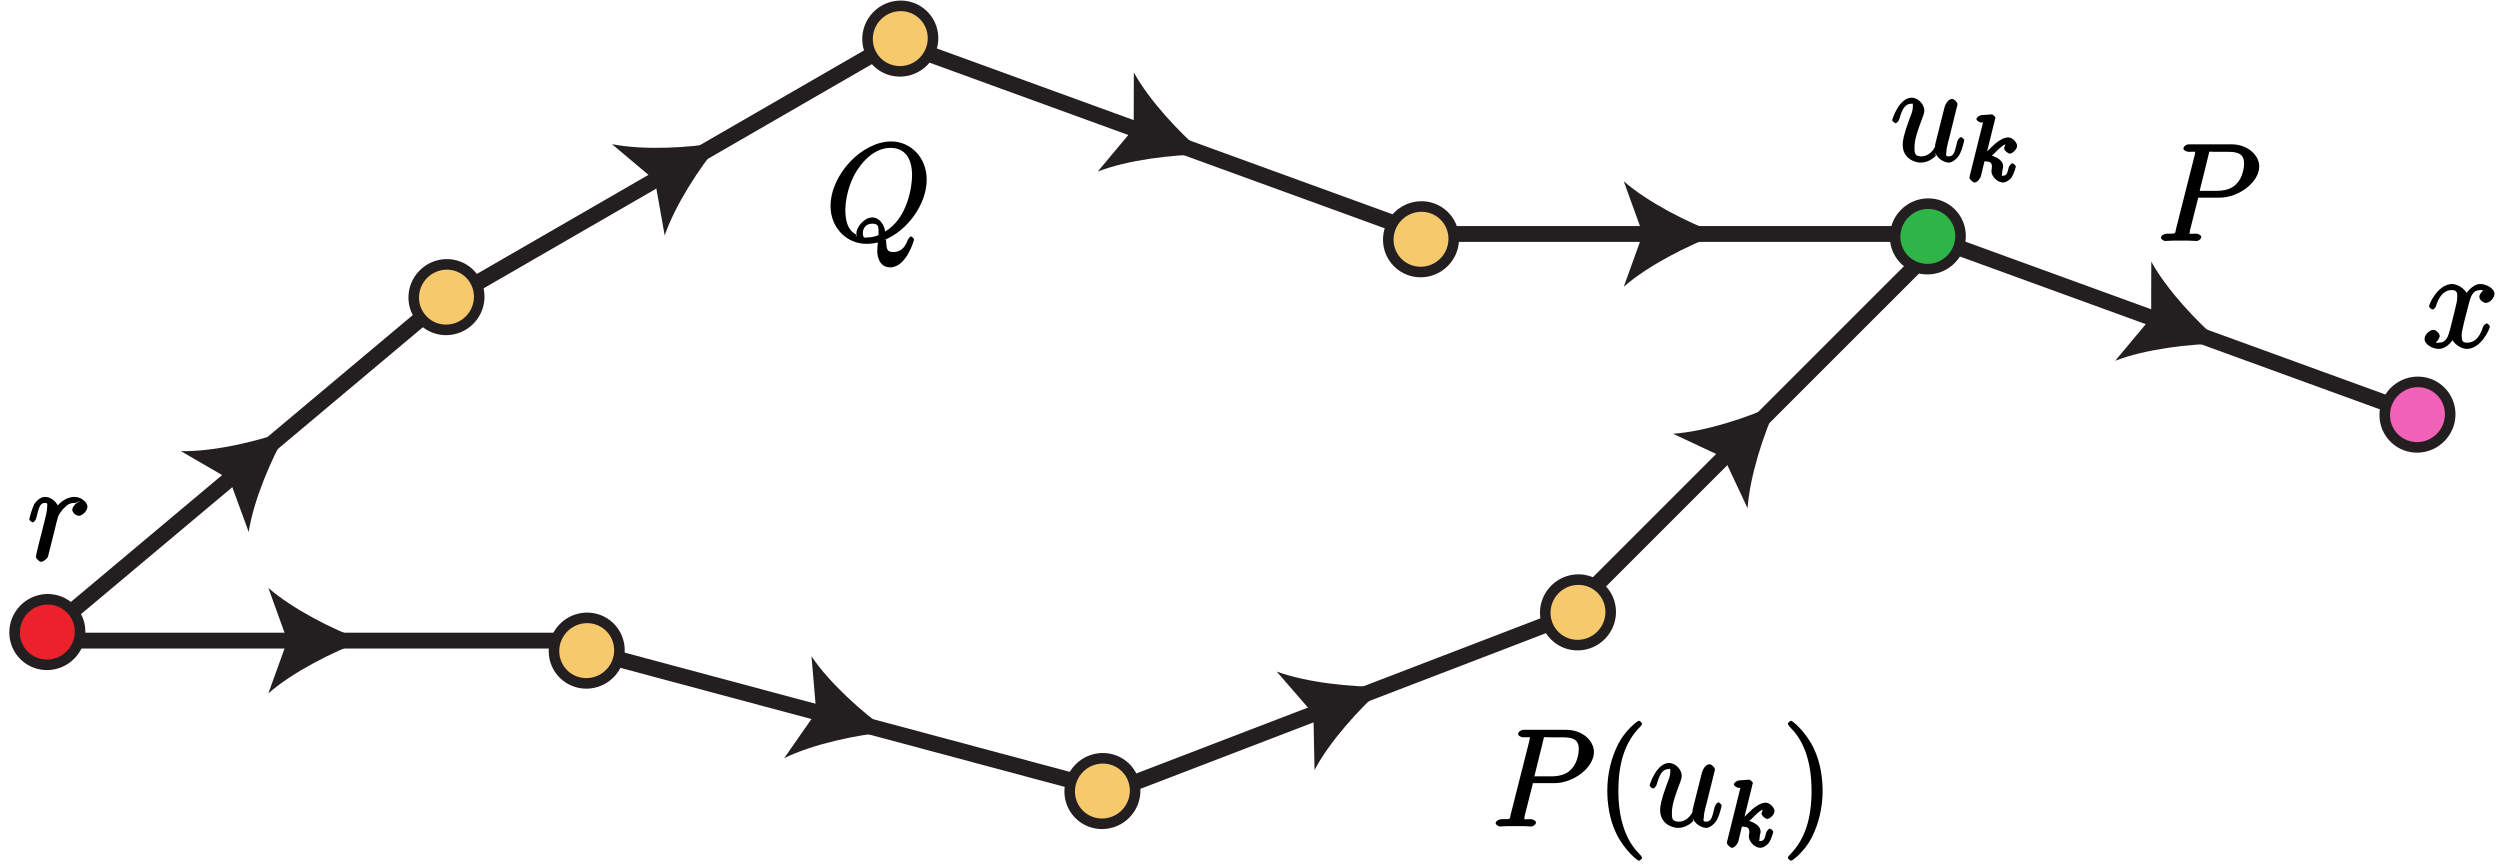
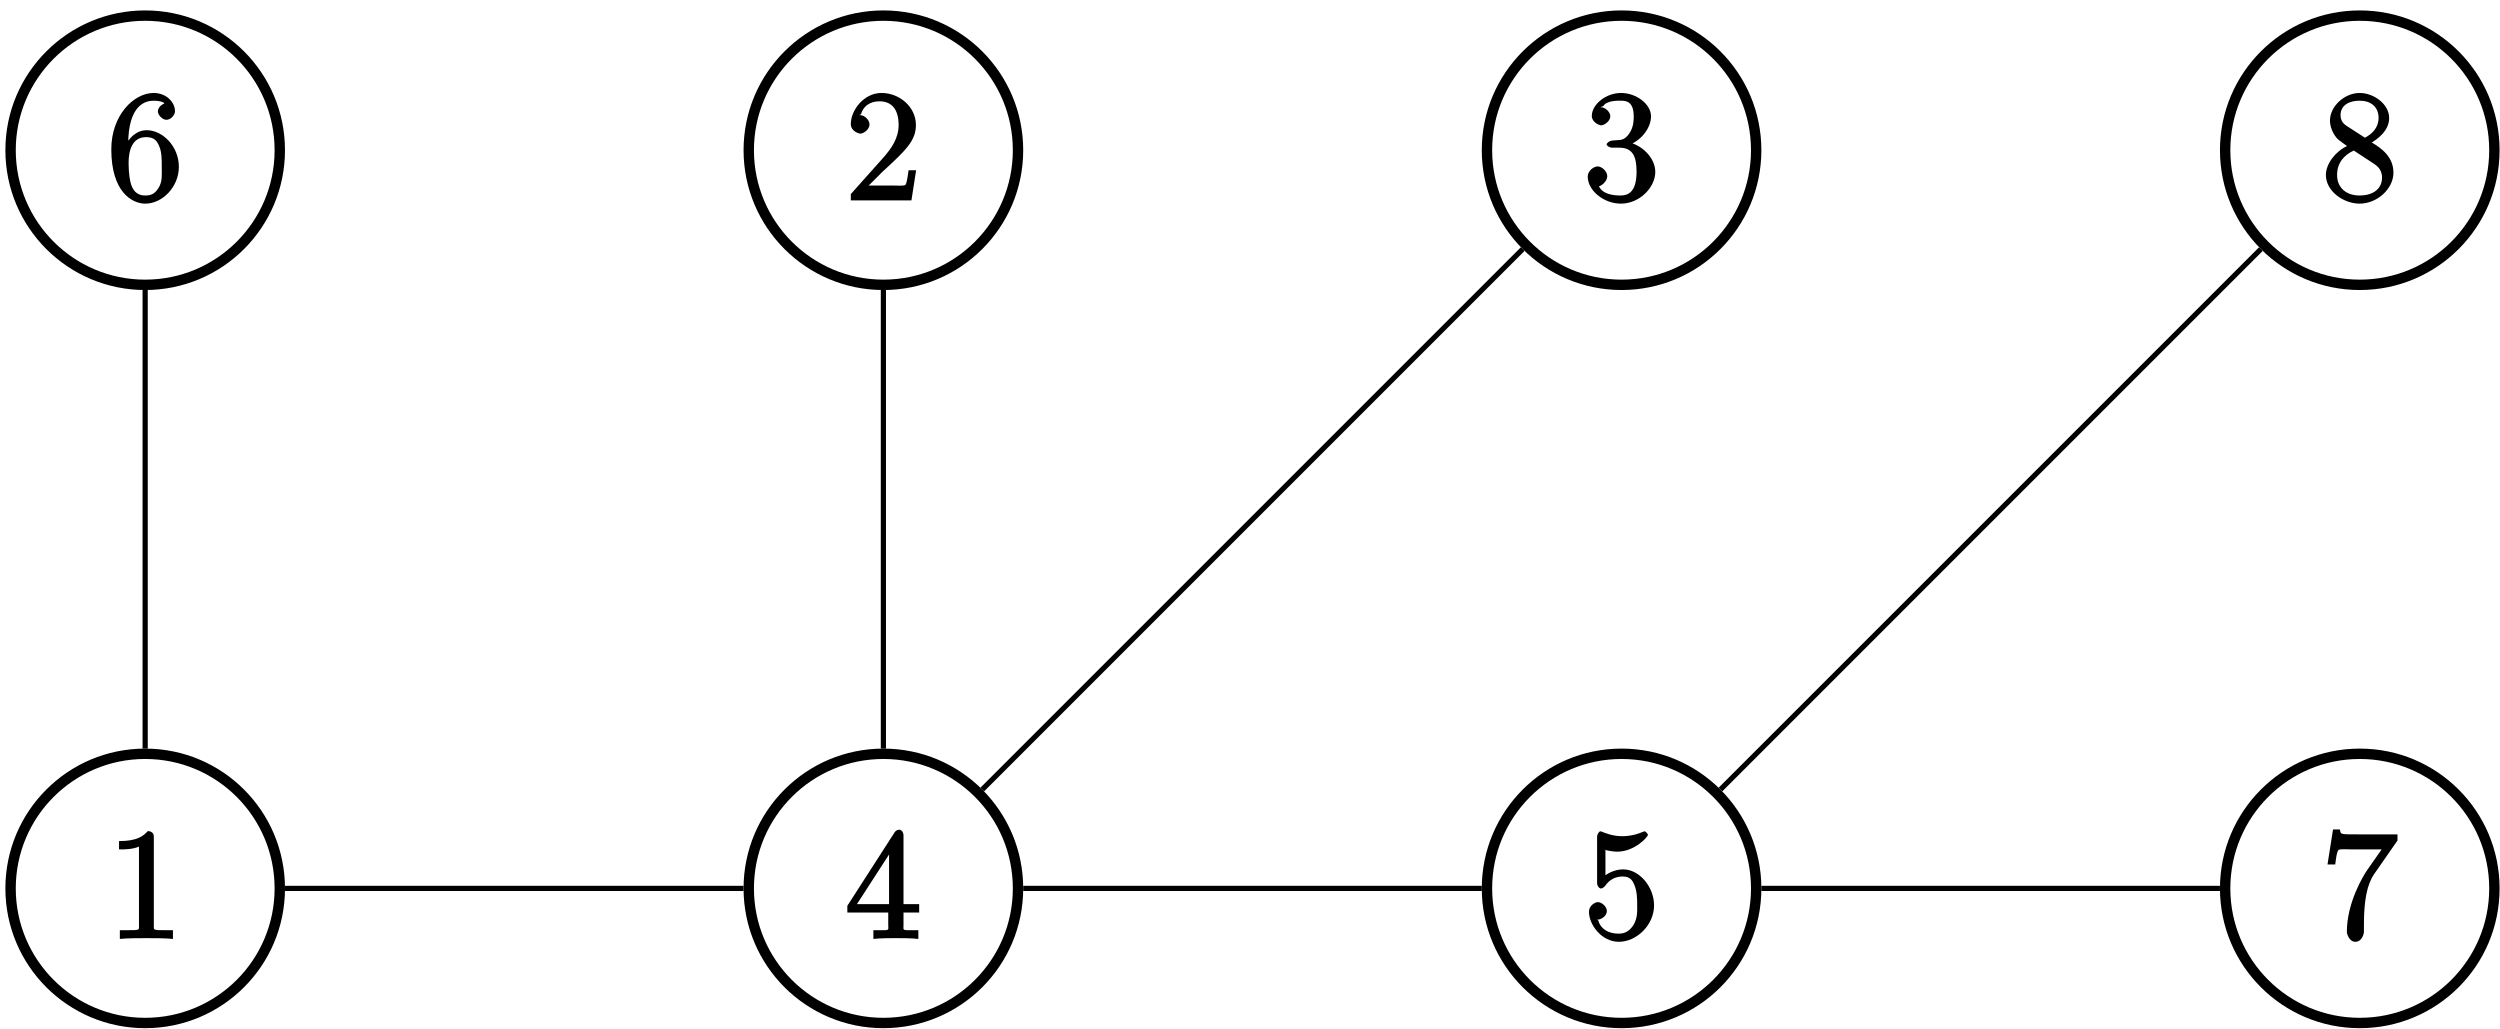
- <svg xmlns="http://www.w3.org/2000/svg" xmlns:xlink="http://www.w3.org/1999/xlink" width="219pt" height="76pt" viewBox="0 0 219 76" version="1.1">
+ <svg xmlns="http://www.w3.org/2000/svg" xmlns:xlink="http://www.w3.org/1999/xlink" width="192pt" height="79pt" viewBox="0 0 192 79" version="1.1">
  <defs>
    <g>
      <symbol overflow="visible" id="glyph0-0">
        <path style="stroke:none;" d="" />
      </symbol>
      <symbol overflow="visible" id="glyph0-1">
-         <path style="stroke:none;" d="M 4.656 -5.188 C 4.281 -5.109 3.922 -4.703 3.922 -4.438 C 3.922 -4.141 4.312 -3.906 4.484 -3.906 C 4.812 -3.906 5.25 -4.344 5.25 -4.703 C 5.25 -5.078 4.719 -5.562 4.125 -5.562 C 3.641 -5.562 2.969 -5.312 2.469 -4.578 L 2.75 -4.469 C 2.672 -5.109 2.031 -5.562 1.547 -5.562 C 1.094 -5.562 0.734 -5.156 0.578 -4.906 C 0.328 -4.359 0.156 -3.641 0.156 -3.578 C 0.156 -3.531 0.375 -3.328 0.453 -3.328 C 0.547 -3.328 0.719 -3.484 0.781 -3.766 C 0.969 -4.484 1.047 -5.031 1.516 -5.031 C 1.812 -5.031 1.719 -4.969 1.719 -4.625 C 1.719 -4.359 1.609 -3.891 1.516 -3.531 L 1.188 -2.234 C 1.141 -2.016 1 -1.469 0.938 -1.25 C 0.859 -0.938 0.734 -0.375 0.734 -0.328 C 0.734 -0.156 1.031 0.125 1.203 0.125 C 1.344 0.125 1.719 -0.109 1.797 -0.344 C 1.828 -0.438 2.266 -2.25 2.344 -2.516 C 2.406 -2.781 2.469 -3.031 2.531 -3.297 C 2.578 -3.469 2.625 -3.656 2.672 -3.812 C 2.703 -3.922 2.969 -4.406 3.281 -4.656 C 3.422 -4.797 3.625 -5.031 4.109 -5.031 C 4.297 -5.031 4.375 -5.031 4.266 -5.109 Z M 4.656 -5.188 " />
+         <path style="stroke:none;" d="M 3.594 -7.812 C 3.594 -8.078 3.438 -8.25 3.125 -8.25 C 2.797 -7.875 2.312 -7.484 0.922 -7.484 L 0.922 -6.844 C 1.359 -6.844 1.953 -6.844 2.453 -7.062 L 2.453 -1.062 C 2.453 -0.641 2.578 -0.641 1.531 -0.641 L 0.984 -0.641 L 0.984 0.031 C 1.484 -0.031 2.641 -0.031 3.031 -0.031 C 3.438 -0.031 4.578 -0.031 5.062 0.031 L 5.062 -0.641 L 4.531 -0.641 C 3.484 -0.641 3.594 -0.641 3.594 -1.062 Z M 3.594 -7.812 " />
      </symbol>
      <symbol overflow="visible" id="glyph0-2">
-         <path style="stroke:none;" d="M 5.094 -0.078 C 7.141 -0.891 8.828 -3.219 8.828 -5.375 C 8.828 -7.344 7.391 -8.719 5.719 -8.719 C 3.156 -8.719 0.406 -5.812 0.406 -3.047 C 0.406 -1.172 1.812 0.25 3.547 0.25 C 3.953 0.25 4.344 0.188 4.547 0.125 C 4.5 0.641 4.5 0.703 4.5 0.938 C 4.5 1.281 4.656 2.312 5.625 2.312 C 7.047 2.312 7.719 -0.062 7.719 -0.125 C 7.719 -0.203 7.516 -0.406 7.453 -0.406 C 7.391 -0.406 7.203 -0.188 7.156 -0.062 C 6.891 0.688 6.438 0.969 5.922 0.969 C 5.312 0.969 5.312 0.703 5.266 -0.125 Z M 2.938 -0.438 C 2 -0.75 1.703 -1.594 1.703 -2.688 C 1.703 -3.531 1.953 -5.016 2.75 -6.219 C 3.641 -7.578 4.703 -8.156 5.641 -8.156 C 6.891 -8.156 7.547 -7.297 7.547 -5.734 C 7.547 -4.859 7.188 -2 5.188 -0.828 C 5.156 -1.188 4.828 -2.062 4.047 -2.062 C 3.391 -2.062 2.672 -1.25 2.672 -0.672 C 2.672 -0.531 2.766 -0.25 2.609 -0.531 Z M 4.75 -0.578 C 4.328 -0.375 3.953 -0.312 3.625 -0.312 C 3.5 -0.312 3.234 -0.156 3.234 -0.688 C 3.234 -1.109 3.5 -1.516 4.047 -1.516 C 4.641 -1.516 4.609 -1.25 4.609 -0.656 C 4.609 -0.578 4.609 -0.484 4.609 -0.5 Z M 4.75 -0.578 " />
+         <path style="stroke:none;" d="M 1.625 -4.297 C 1.625 -7.328 2.938 -7.656 3.578 -7.656 C 4.016 -7.656 4.328 -7.562 4.391 -7.469 C 4.531 -7.469 3.906 -7.312 3.906 -6.828 C 3.906 -6.562 4.25 -6.188 4.562 -6.188 C 4.859 -6.188 5.219 -6.516 5.219 -6.859 C 5.219 -7.484 4.609 -8.25 3.578 -8.25 C 2.062 -8.25 0.328 -6.547 0.328 -3.922 C 0.328 -0.641 1.922 0.25 2.938 0.25 C 4.25 0.25 5.516 -1.031 5.516 -2.578 C 5.516 -4.172 4.25 -5.391 3.047 -5.391 C 1.984 -5.391 1.422 -4.312 1.297 -3.984 L 1.625 -3.984 Z M 2.938 -0.375 C 2.188 -0.375 1.984 -0.891 1.875 -1.141 C 1.766 -1.453 1.656 -2.031 1.656 -2.875 C 1.656 -3.812 1.922 -4.859 3 -4.859 C 3.656 -4.859 3.844 -4.547 4.016 -4.141 C 4.203 -3.703 4.203 -3.109 4.203 -2.594 C 4.203 -1.984 4.25 -1.547 4.031 -1.094 C 3.734 -0.531 3.422 -0.375 2.938 -0.375 Z M 2.938 -0.375 " />
      </symbol>
      <symbol overflow="visible" id="glyph0-3">
-         <path style="stroke:none;" d="M 3.531 -3.797 L 5.547 -3.797 C 7.203 -3.797 9 -5.156 9 -6.531 C 9 -7.453 8.062 -8.469 6.547 -8.469 L 2.859 -8.469 C 2.625 -8.469 2.359 -8.312 2.359 -8.078 C 2.359 -7.953 2.625 -7.812 2.812 -7.812 C 3.531 -7.812 3.375 -7.859 3.375 -7.734 C 3.375 -7.703 3.375 -7.641 3.328 -7.453 L 1.703 -1.031 C 1.609 -0.609 1.75 -0.641 0.906 -0.641 C 0.688 -0.641 0.391 -0.484 0.391 -0.281 C 0.391 -0.141 0.672 0 0.734 0 C 0.969 0 1.203 -0.031 1.438 -0.031 L 2.828 -0.031 C 3.062 -0.031 3.312 0 3.531 0 C 3.641 0 3.922 -0.141 3.922 -0.375 C 3.922 -0.484 3.656 -0.641 3.484 -0.641 C 2.766 -0.641 2.906 -0.578 2.906 -0.688 C 2.906 -0.75 2.922 -0.844 2.922 -0.891 L 3.656 -3.797 Z M 4.547 -7.5 C 4.656 -7.938 4.547 -7.812 5.016 -7.812 L 6.203 -7.812 C 7.094 -7.812 7.672 -7.672 7.672 -6.781 C 7.672 -6.469 7.562 -5.562 7.016 -5.016 C 6.812 -4.797 6.359 -4.391 5.266 -4.391 L 3.781 -4.391 Z M 4.547 -7.5 " />
+         <path style="stroke:none;" d="M 4.469 -7.922 C 4.469 -8.156 4.312 -8.359 4.141 -8.359 C 4.047 -8.359 3.891 -8.312 3.797 -8.172 L 0.156 -2.516 L 0.156 -2 L 3.297 -2 L 3.297 -1.047 C 3.297 -0.609 3.438 -0.641 2.562 -0.641 L 2.156 -0.641 L 2.156 0.031 C 2.609 -0.031 3.547 -0.031 3.891 -0.031 C 4.219 -0.031 5.172 -0.031 5.609 0.031 L 5.609 -0.641 L 5.219 -0.641 C 4.344 -0.641 4.469 -0.609 4.469 -1.047 L 4.469 -2 L 5.672 -2 L 5.672 -2.641 L 4.469 -2.641 Z M 3.359 -7 L 3.359 -2.641 L 0.891 -2.641 L 3.641 -6.891 Z M 3.359 -7 " />
      </symbol>
      <symbol overflow="visible" id="glyph0-4">
-         <path style="stroke:none;" d="M 3.906 -0.844 C 4.062 -0.172 4.812 0.125 5.094 0.125 C 5.469 0.125 5.922 -0.281 6.109 -0.688 C 6.312 -1.109 6.469 -1.812 6.469 -1.859 C 6.469 -1.906 6.266 -2.109 6.188 -2.109 C 6.078 -2.109 5.906 -1.906 5.859 -1.719 C 5.641 -0.891 5.594 -0.422 5.109 -0.422 C 4.75 -0.422 4.906 -0.656 4.906 -0.812 C 4.906 -1.094 4.953 -1.203 5.062 -1.703 C 5.156 -2.031 5.234 -2.359 5.312 -2.688 L 5.797 -4.641 C 5.875 -4.938 5.875 -4.953 5.875 -5 C 5.875 -5.172 5.578 -5.453 5.406 -5.453 C 5.062 -5.453 4.812 -5 4.734 -4.703 C 4.609 -4.234 3.969 -1.656 3.906 -1.406 C 4.047 -1.406 3.578 -0.422 2.703 -0.422 C 2.078 -0.422 2.109 -0.797 2.109 -1.25 C 2.109 -1.922 2.453 -2.875 2.766 -3.688 C 2.906 -4.062 2.969 -4.219 2.969 -4.453 C 2.969 -4.969 2.438 -5.562 1.859 -5.562 C 0.766 -5.562 0.156 -3.688 0.156 -3.578 C 0.156 -3.531 0.375 -3.328 0.453 -3.328 C 0.562 -3.328 0.734 -3.531 0.781 -3.688 C 1.062 -4.719 1.375 -5.031 1.828 -5.031 C 1.953 -5.031 1.969 -5.156 1.969 -4.781 C 1.969 -4.469 1.844 -4.125 1.656 -3.672 C 1.141 -2.25 1.078 -1.797 1.078 -1.438 C 1.078 -0.219 2.156 0.125 2.656 0.125 C 3.422 0.125 3.938 -0.438 3.984 -0.484 Z M 3.906 -0.844 " />
+         <path style="stroke:none;" d="M 5.266 -2.312 L 4.859 -2.312 C 4.797 -1.953 4.75 -1.406 4.625 -1.203 C 4.547 -1.094 3.984 -1.141 3.625 -1.141 L 1.406 -1.141 L 1.516 -0.891 C 1.844 -1.156 2.562 -1.922 2.875 -2.219 C 4.703 -3.891 5.422 -4.609 5.422 -5.797 C 5.422 -7.172 4.172 -8.25 2.781 -8.25 C 1.406 -8.25 0.422 -6.906 0.422 -5.875 C 0.422 -5.266 1.109 -5.125 1.141 -5.125 C 1.406 -5.125 1.859 -5.453 1.859 -5.828 C 1.859 -6.172 1.484 -6.547 1.141 -6.547 C 1.047 -6.547 1.016 -6.547 1.203 -6.609 C 1.359 -7.203 1.859 -7.609 2.625 -7.609 C 3.641 -7.609 4.094 -6.891 4.094 -5.797 C 4.094 -4.781 3.562 -4 2.875 -3.234 L 0.422 -0.484 L 0.422 0 L 5.078 0 L 5.438 -2.312 Z M 5.266 -2.312 " />
      </symbol>
      <symbol overflow="visible" id="glyph0-5">
-         <path style="stroke:none;" d="M 5.672 -5.172 C 5.281 -5.109 4.969 -4.656 4.969 -4.438 C 4.969 -4.141 5.359 -3.906 5.531 -3.906 C 5.891 -3.906 6.297 -4.359 6.297 -4.688 C 6.297 -5.188 5.562 -5.562 5.062 -5.562 C 4.344 -5.562 3.766 -4.703 3.656 -4.469 L 3.984 -4.469 C 3.703 -5.359 2.812 -5.562 2.594 -5.562 C 1.375 -5.562 0.562 -3.844 0.562 -3.578 C 0.562 -3.531 0.781 -3.328 0.859 -3.328 C 0.953 -3.328 1.094 -3.438 1.156 -3.578 C 1.562 -4.922 2.219 -5.031 2.562 -5.031 C 3.094 -5.031 3.031 -4.672 3.031 -4.391 C 3.031 -4.125 2.969 -3.844 2.828 -3.281 L 2.422 -1.641 C 2.234 -0.922 2.062 -0.422 1.422 -0.422 C 1.359 -0.422 1.172 -0.375 0.922 -0.531 L 0.812 -0.281 C 1.25 -0.359 1.5 -0.859 1.5 -1 C 1.5 -1.25 1.156 -1.547 0.938 -1.547 C 0.641 -1.547 0.172 -1.141 0.172 -0.75 C 0.172 -0.25 0.891 0.125 1.406 0.125 C 1.984 0.125 2.5 -0.375 2.75 -0.859 L 2.469 -0.969 C 2.672 -0.266 3.438 0.125 3.875 0.125 C 5.094 0.125 5.891 -1.594 5.891 -1.859 C 5.891 -1.906 5.688 -2.109 5.625 -2.109 C 5.516 -2.109 5.328 -1.906 5.297 -1.812 C 4.969 -0.75 4.453 -0.422 3.906 -0.422 C 3.484 -0.422 3.422 -0.578 3.422 -1.062 C 3.422 -1.328 3.469 -1.516 3.656 -2.312 L 4.078 -3.938 C 4.25 -4.656 4.5 -5.031 5.062 -5.031 C 5.078 -5.031 5.297 -5.062 5.547 -4.906 Z M 5.672 -5.172 " />
+         <path style="stroke:none;" d="M 1.531 -6.844 C 2.047 -6.688 2.469 -6.672 2.594 -6.672 C 3.938 -6.672 4.953 -7.812 4.953 -7.969 C 4.953 -8.016 4.781 -8.234 4.703 -8.234 C 4.688 -8.234 4.656 -8.234 4.547 -8.188 C 3.891 -7.906 3.312 -7.859 3 -7.859 C 2.219 -7.859 1.656 -8.109 1.422 -8.203 C 1.344 -8.234 1.312 -8.234 1.297 -8.234 C 1.203 -8.234 1.047 -8.016 1.047 -7.812 L 1.047 -4.266 C 1.047 -4.047 1.203 -3.844 1.344 -3.844 C 1.406 -3.844 1.531 -3.891 1.656 -4.031 C 1.984 -4.516 2.438 -4.766 3.031 -4.766 C 3.672 -4.766 3.812 -4.328 3.906 -4.125 C 4.109 -3.656 4.125 -3.078 4.125 -2.625 C 4.125 -2.156 4.172 -1.594 3.844 -1.047 C 3.578 -0.625 3.234 -0.375 2.703 -0.375 C 1.906 -0.375 1.297 -0.75 1.141 -1.391 C 0.984 -1.453 1.047 -1.453 1.109 -1.453 C 1.312 -1.453 1.797 -1.703 1.797 -2.109 C 1.797 -2.453 1.406 -2.797 1.109 -2.797 C 0.891 -2.797 0.422 -2.531 0.422 -2.062 C 0.422 -1.047 1.406 0.25 2.719 0.25 C 4.078 0.25 5.422 -1.031 5.422 -2.547 C 5.422 -3.969 4.297 -5.312 3.047 -5.312 C 2.359 -5.312 1.719 -4.953 1.406 -4.625 L 1.688 -4.516 L 1.688 -6.797 Z M 1.531 -6.844 " />
      </symbol>
-       <symbol overflow="visible" id="glyph1-0">
-         <path style="stroke:none;" d="" />
+       <symbol overflow="visible" id="glyph0-6">
+         <path style="stroke:none;" d="M 2.203 -4.594 C 2 -4.578 1.781 -4.406 1.781 -4.297 C 1.781 -4.188 2.016 -4.047 2.219 -4.047 L 2.766 -4.047 C 3.797 -4.047 4.078 -3.344 4.078 -2.203 C 4.078 -0.641 3.438 -0.375 2.844 -0.375 C 2.266 -0.375 1.453 -0.484 1.188 -1.094 C 1.328 -1.078 1.828 -1.438 1.828 -1.859 C 1.828 -2.219 1.422 -2.609 1.094 -2.609 C 0.797 -2.609 0.328 -2.281 0.328 -1.828 C 0.328 -0.766 1.547 0.25 2.875 0.25 C 4.297 0.25 5.516 -0.984 5.516 -2.188 C 5.516 -3.281 4.469 -4.297 3.328 -4.5 L 3.328 -4.203 C 4.359 -4.5 5.188 -5.516 5.188 -6.453 C 5.188 -7.406 4.047 -8.25 2.891 -8.25 C 1.703 -8.25 0.641 -7.359 0.641 -6.484 C 0.641 -6.016 1.188 -5.766 1.359 -5.766 C 1.609 -5.766 2.062 -6.094 2.062 -6.453 C 2.062 -6.844 1.609 -7.156 1.344 -7.156 C 1.281 -7.156 1.25 -7.156 1.531 -7.25 C 1.781 -7.703 2.797 -7.656 2.859 -7.656 C 3.25 -7.656 3.859 -7.625 3.859 -6.453 C 3.859 -6.234 3.875 -5.672 3.531 -5.156 C 3.172 -4.625 2.875 -4.641 2.562 -4.625 Z M 2.203 -4.594 " />
      </symbol>
-       <symbol overflow="visible" id="glyph1-1">
-         <path style="stroke:none;" d="M 4.047 2.766 C 4.047 2.719 4 2.594 3.797 2.391 C 2.594 1.188 1.969 -0.688 1.969 -3.125 C 1.969 -5.438 2.484 -7.328 3.875 -8.734 C 4 -8.844 4.047 -8.984 4.047 -9.016 C 4.047 -9.078 3.828 -9.266 3.781 -9.266 C 3.625 -9.266 2.516 -8.359 1.938 -7.188 C 1.328 -5.969 1 -4.594 1 -3.125 C 1 -2.062 1.172 -0.641 1.797 0.641 C 2.5 2.078 3.641 3 3.781 3 C 3.828 3 4.047 2.828 4.047 2.766 Z M 4.047 2.766 " />
+       <symbol overflow="visible" id="glyph0-7">
+         <path style="stroke:none;" d="M 5.828 -7.562 L 5.828 -8 L 2.797 -8 C 1.344 -8 1.484 -8 1.406 -8.375 L 0.875 -8.375 L 0.453 -5.688 L 1.047 -5.688 C 1.094 -6.047 1.156 -6.688 1.312 -6.812 C 1.406 -6.891 2.203 -6.844 2.359 -6.844 L 4.609 -6.844 L 3.516 -5.281 C 3.188 -4.812 1.938 -2.75 1.938 -0.5 C 1.938 -0.375 2.109 0.25 2.594 0.25 C 3.094 0.25 3.25 -0.359 3.25 -0.516 L 3.25 -1.109 C 3.25 -2.891 3.484 -4.172 4.047 -4.969 L 5.828 -7.531 Z M 5.828 -7.562 " />
      </symbol>
-       <symbol overflow="visible" id="glyph1-2">
-         <path style="stroke:none;" d="M 3.531 -3.125 C 3.531 -4.031 3.406 -5.516 2.734 -6.891 C 2.031 -8.328 0.891 -9.266 0.766 -9.266 C 0.719 -9.266 0.484 -9.078 0.484 -9.016 C 0.484 -8.984 0.531 -8.844 0.734 -8.641 C 1.938 -7.438 2.562 -5.562 2.562 -3.125 C 2.562 -0.812 2.047 1.078 0.656 2.484 C 0.531 2.594 0.484 2.719 0.484 2.766 C 0.484 2.828 0.719 3 0.766 3 C 0.922 3 2.016 2.109 2.594 0.938 C 3.203 -0.281 3.531 -1.688 3.531 -3.125 Z M 3.531 -3.125 " />
-       </symbol>
-       <symbol overflow="visible" id="glyph2-0">
-         <path style="stroke:none;" d="" />
-       </symbol>
-       <symbol overflow="visible" id="glyph2-1">
-         <path style="stroke:none;" d="M 2.453 -5.344 C 2.469 -5.359 2.547 -5.594 2.547 -5.609 C 2.547 -5.641 2.328 -5.891 2.234 -5.891 C 2.203 -5.891 1.953 -5.875 1.766 -5.859 L 1.328 -5.828 C 1.141 -5.812 0.875 -5.625 0.875 -5.469 C 0.875 -5.359 1.172 -5.172 1.281 -5.172 C 1.656 -5.172 1.469 -5.312 1.469 -5.25 C 1.469 -5.219 1.469 -5.203 1.422 -5.062 L 0.297 -0.531 C 0.266 -0.406 0.266 -0.359 0.266 -0.344 C 0.266 -0.219 0.562 0.078 0.719 0.078 C 0.984 0.078 1.234 -0.359 1.266 -0.469 C 1.344 -0.812 1.547 -1.656 1.578 -1.781 C 1.891 -1.75 2.234 -1.781 2.234 -1.328 C 2.234 -1.297 2.234 -1.25 2.219 -1.172 C 2.203 -1.062 2.188 -0.953 2.188 -0.922 C 2.188 -0.453 2.719 0.078 3.188 0.078 C 3.516 0.078 3.859 -0.219 3.953 -0.375 C 4.156 -0.672 4.328 -1.281 4.328 -1.328 C 4.328 -1.406 4.094 -1.609 4.031 -1.609 C 3.938 -1.609 3.734 -1.375 3.703 -1.234 C 3.594 -0.859 3.578 -0.516 3.203 -0.516 C 3 -0.516 3.125 -0.5 3.125 -0.719 C 3.125 -0.828 3.141 -0.922 3.172 -1.094 C 3.188 -1.125 3.219 -1.266 3.219 -1.344 C 3.219 -2 2.219 -2.328 1.812 -2.375 L 1.938 -2.078 C 2.234 -2.25 2.5 -2.516 2.594 -2.625 C 3.031 -3.047 3.266 -3.297 3.656 -3.297 C 3.75 -3.297 3.719 -3.328 3.562 -3.516 C 3.484 -3.5 3.297 -2.938 3.297 -2.938 C 3.297 -2.75 3.625 -2.453 3.797 -2.453 C 4.016 -2.453 4.438 -2.812 4.438 -3.141 C 4.438 -3.406 4.062 -3.875 3.656 -3.875 C 3.203 -3.875 2.641 -3.469 2.188 -3.016 C 1.734 -2.562 1.672 -2.531 1.797 -2.594 L 2.5 -5.438 Z M 2.453 -5.344 " />
+       <symbol overflow="visible" id="glyph0-8">
+         <path style="stroke:none;" d="M 3.672 -4.344 C 4.266 -4.672 5.188 -5.328 5.188 -6.328 C 5.188 -7.375 4.031 -8.25 2.922 -8.25 C 1.75 -8.25 0.641 -7.219 0.641 -6.125 C 0.641 -5.719 0.812 -5.219 1.141 -4.812 C 1.281 -4.656 1.297 -4.641 1.953 -4.172 C 1.094 -3.781 0.328 -2.828 0.328 -1.953 C 0.328 -0.688 1.703 0.25 2.922 0.25 C 4.25 0.25 5.516 -0.875 5.516 -2.125 C 5.516 -3.344 4.609 -4 3.844 -4.453 Z M 2.047 -5.641 C 1.891 -5.75 1.453 -5.953 1.453 -6.531 C 1.453 -7.312 2.109 -7.656 2.922 -7.656 C 3.781 -7.656 4.375 -7.188 4.375 -6.328 C 4.375 -5.594 3.891 -5.109 3.328 -4.812 Z M 2.375 -3.891 L 3.828 -2.938 C 4.141 -2.734 4.641 -2.469 4.641 -1.75 C 4.641 -0.844 3.891 -0.375 2.922 -0.375 C 1.906 -0.375 1.188 -0.953 1.188 -1.953 C 1.188 -2.875 1.719 -3.484 2.469 -3.828 Z M 2.375 -3.891 " />
      </symbol>
    </g>
-     <clipPath id="clip1">
-       <path d="M 87 54 L 124 54 L 124 72.629 L 87 72.629 Z M 87 54 " />
-     </clipPath>
-     <clipPath id="clip2">
-       <path d="M 64 54 L 104 54 L 104 72.629 L 64 72.629 Z M 64 54 " />
-     </clipPath>
-     <clipPath id="clip3">
-       <path d="M 50 0.051 L 87 0.051 L 87 24 L 50 24 Z M 50 0.051 " />
-     </clipPath>
-     <clipPath id="clip4">
-       <path d="M 71 0.051 L 108 0.051 L 108 20 L 71 20 Z M 71 0.051 " />
-     </clipPath>
-     <clipPath id="clip5">
-       <path d="M 181 20 L 215.102 20 L 215.102 45 L 181 45 Z M 181 20 " />
-     </clipPath>
-     <clipPath id="clip6">
-       <path d="M 0.816 33 L 29 33 L 29 64 L 0.816 64 Z M 0.816 33 " />
-     </clipPath>
-     <clipPath id="clip7">
-       <path d="M 0.816 47 L 13 47 L 13 64 L 0.816 64 Z M 0.816 47 " />
-     </clipPath>
-     <clipPath id="clip8">
-       <path d="M 75 0.051 L 82 0.051 L 82 7 L 75 7 Z M 75 0.051 " />
-     </clipPath>
-     <clipPath id="clip9">
-       <path d="M 70 0.051 L 87 0.051 L 87 12 L 70 12 Z M 70 0.051 " />
-     </clipPath>
-     <clipPath id="clip10">
-       <path d="M 203 28 L 215.102 28 L 215.102 45 L 203 45 Z M 203 28 " />
-     </clipPath>
-     <clipPath id="clip11">
-       <path d="M 93 66 L 100 66 L 100 72.629 L 93 72.629 Z M 93 66 " />
-     </clipPath>
-     <clipPath id="clip12">
-       <path d="M 88 61 L 105 61 L 105 72.629 L 88 72.629 Z M 88 61 " />
-     </clipPath>
  </defs>
  <g id="surface1">
-     <path style="fill:none;stroke-width:3;stroke-linecap:butt;stroke-linejoin:miter;stroke:rgb(13.73%,12.16%,12.549%);stroke-opacity:1;stroke-miterlimit:4;" d="M 0.001 -0.002 L 48.546 18.635 " transform="matrix(0.4626,0,0,-0.4626,115.7731,62.26491)" />
-     <g clip-path="url(#clip1)" clip-rule="nonzero">
-       <path style="fill:none;stroke-width:3;stroke-linecap:butt;stroke-linejoin:miter;stroke:rgb(13.73%,12.16%,12.549%);stroke-opacity:1;stroke-miterlimit:4;" d="M 0.004 0.003 L 43.567 16.722 " transform="matrix(0.4626,0,0,-0.4626,95.61924,70.00124)" />
+     <path style="fill:none;stroke-width:0.797;stroke-linecap:butt;stroke-linejoin:miter;stroke:rgb(0%,0%,0%);stroke-opacity:1;stroke-miterlimit:10;" d="M 10.338 -0 C 10.338 5.71 5.709 10.339 -0.002 10.339 C -5.709 10.339 -10.338 5.71 -10.338 -0 C -10.338 -5.711 -5.709 -10.336 -0.002 -10.336 C 5.709 -10.336 10.338 -5.711 10.338 -0 Z M 10.338 -0 " transform="matrix(1,0,0,-1,11.15,68.23)" />
+     <g style="fill:rgb(0%,0%,0%);fill-opacity:1;">
+       <use xlink:href="#glyph0-1" x="8.22" y="72.08" />
    </g>
-     <path style=" stroke:none;fill-rule:nonzero;fill:rgb(13.73%,12.16%,12.549%);fill-opacity:1;" d="M 121.246 60.164 C 119.039 62.109 116.469 64.965 115.152 67.453 L 115.055 62.539 L 111.84 58.828 C 114.484 59.793 118.305 60.195 121.246 60.164 " />
-     <g clip-path="url(#clip2)" clip-rule="nonzero">
-       <path style="fill:none;stroke-width:3;stroke-linecap:butt;stroke-linejoin:miter;stroke:rgb(13.73%,12.16%,12.549%);stroke-opacity:1;stroke-miterlimit:4;" d="M -0.004 0.003 L 50.23 -13.457 " transform="matrix(0.4626,0,0,-0.4626,72.24799,62.58336)" />
+     <path style="fill:none;stroke-width:0.797;stroke-linecap:butt;stroke-linejoin:miter;stroke:rgb(0%,0%,0%);stroke-opacity:1;stroke-miterlimit:10;" d="M 10.338 56.695 C 10.338 62.402 5.709 67.031 -0.002 67.031 C -5.709 67.031 -10.338 62.402 -10.338 56.695 C -10.338 50.984 -5.709 46.355 -0.002 46.355 C 5.709 46.355 10.338 50.984 10.338 56.695 Z M 10.338 56.695 " transform="matrix(1,0,0,-1,11.15,68.23)" />
+     <g style="fill:rgb(0%,0%,0%);fill-opacity:1;">
+       <use xlink:href="#glyph0-2" x="8.22" y="15.39" />
    </g>
-     <path style="fill:none;stroke-width:3;stroke-linecap:butt;stroke-linejoin:miter;stroke:rgb(13.73%,12.16%,12.549%);stroke-opacity:1;stroke-miterlimit:4;" d="M -0.003 -0 L 45.072 -12.075 " transform="matrix(0.4626,0,0,-0.4626,51.39574,56.99603)" />
-     <path style=" stroke:none;fill-rule:nonzero;fill:rgb(13.73%,12.16%,12.549%);fill-opacity:1;" d="M 77.91 64.102 C 74.98 64.375 71.223 65.176 68.695 66.414 L 71.504 62.383 L 71.086 57.492 C 72.656 59.824 75.512 62.398 77.91 64.102 " />
-     <path style="fill:none;stroke-width:3;stroke-linecap:butt;stroke-linejoin:miter;stroke:rgb(13.73%,12.16%,12.549%);stroke-opacity:1;stroke-miterlimit:4;" d="M -0.002 0.004 L 36.772 36.77 " transform="matrix(0.4626,0,0,-0.4626,151.5477,39.53695)" />
-     <path style="fill:none;stroke-width:3;stroke-linecap:butt;stroke-linejoin:miter;stroke:rgb(13.73%,12.16%,12.549%);stroke-opacity:1;stroke-miterlimit:4;" d="M -0.003 0.002 L 32.996 33.002 " transform="matrix(0.4626,0,0,-0.4626,136.2828,54.80183)" />
-     <path style=" stroke:none;fill-rule:nonzero;fill:rgb(13.73%,12.16%,12.549%);fill-opacity:1;" d="M 155.695 35.391 C 154.465 38.066 153.281 41.723 153.09 44.527 L 151.004 40.082 L 146.555 37.996 C 149.363 37.805 153.02 36.617 155.695 35.391 " />
-     <path style="fill:none;stroke-width:3;stroke-linecap:butt;stroke-linejoin:miter;stroke:rgb(13.73%,12.16%,12.549%);stroke-opacity:1;stroke-miterlimit:4;" d="M -0.001 0 L 51.998 0 " transform="matrix(0.4626,0,0,-0.4626,25.94594,56.11737)" />
-     <path style="fill:none;stroke-width:3;stroke-linecap:butt;stroke-linejoin:miter;stroke:rgb(13.73%,12.16%,12.549%);stroke-opacity:1;stroke-miterlimit:4;" d="M 0.003 0 L 46.665 0 " transform="matrix(0.4626,0,0,-0.4626,4.358018,56.11737)" />
-     <path style=" stroke:none;fill-rule:nonzero;fill:rgb(13.73%,12.16%,12.549%);fill-opacity:1;" d="M 31.809 56.117 C 29.051 57.141 25.629 58.887 23.508 60.738 L 25.176 56.117 L 23.508 51.5 C 25.629 53.348 29.051 55.094 31.809 56.117 " />
-     <g clip-path="url(#clip3)" clip-rule="nonzero">
-       <path style="fill:none;stroke-width:3;stroke-linecap:butt;stroke-linejoin:miter;stroke:rgb(13.73%,12.16%,12.549%);stroke-opacity:1;stroke-miterlimit:4;" d="M -0.002 -0.002 L 45.031 25.997 " transform="matrix(0.4626,0,0,-0.4626,58.03206,15.40903)" />
+     <path style="fill:none;stroke-width:0.797;stroke-linecap:butt;stroke-linejoin:miter;stroke:rgb(0%,0%,0%);stroke-opacity:1;stroke-miterlimit:10;" d="M 67.034 -0 C 67.034 5.71 62.405 10.339 56.694 10.339 C 50.983 10.339 46.354 5.71 46.354 -0 C 46.354 -5.711 50.983 -10.336 56.694 -10.336 C 62.405 -10.336 67.034 -5.711 67.034 -0 Z M 67.034 -0 " transform="matrix(1,0,0,-1,11.15,68.23)" />
+     <g style="fill:rgb(0%,0%,0%);fill-opacity:1;">
+       <use xlink:href="#glyph0-3" x="64.92" y="72.08" />
    </g>
-     <path style="fill:none;stroke-width:3;stroke-linecap:butt;stroke-linejoin:miter;stroke:rgb(13.73%,12.16%,12.549%);stroke-opacity:1;stroke-miterlimit:4;" d="M -0.001 -0 L 40.413 23.331 " transform="matrix(0.4626,0,0,-0.4626,39.33627,26.20311)" />
-     <path style=" stroke:none;fill-rule:nonzero;fill:rgb(13.73%,12.16%,12.549%);fill-opacity:1;" d="M 63.109 12.477 C 61.23 14.742 59.141 17.969 58.227 20.629 L 57.367 15.793 L 53.609 12.629 C 56.371 13.168 60.207 12.973 63.109 12.477 " />
-     <path style="fill:none;stroke-width:3;stroke-linecap:butt;stroke-linejoin:miter;stroke:rgb(13.73%,12.16%,12.549%);stroke-opacity:1;stroke-miterlimit:4;" d="M -0.001 -0.002 L 48.865 -17.786 " transform="matrix(0.4626,0,0,-0.4626,100.0356,11.52231)" />
-     <g clip-path="url(#clip4)" clip-rule="nonzero">
-       <path style="fill:none;stroke-width:3;stroke-linecap:butt;stroke-linejoin:miter;stroke:rgb(13.73%,12.16%,12.549%);stroke-opacity:1;stroke-miterlimit:4;" d="M 0.001 -0.004 L 43.851 -15.963 " transform="matrix(0.4626,0,0,-0.4626,79.74965,4.1388)" />
+     <path style="fill:none;stroke-width:0.797;stroke-linecap:butt;stroke-linejoin:miter;stroke:rgb(0%,0%,0%);stroke-opacity:1;stroke-miterlimit:10;" d="M 67.034 56.695 C 67.034 62.402 62.405 67.031 56.694 67.031 C 50.983 67.031 46.354 62.402 46.354 56.695 C 46.354 50.984 50.983 46.355 56.694 46.355 C 62.405 46.355 67.034 50.984 67.034 56.695 Z M 67.034 56.695 " transform="matrix(1,0,0,-1,11.15,68.23)" />
+     <g style="fill:rgb(0%,0%,0%);fill-opacity:1;">
+       <use xlink:href="#glyph0-4" x="64.92" y="15.39" />
    </g>
-     <path style=" stroke:none;fill-rule:nonzero;fill:rgb(13.73%,12.16%,12.549%);fill-opacity:1;" d="M 105.547 13.527 C 102.602 13.547 98.789 14.016 96.164 15.027 L 99.312 11.258 L 99.324 6.348 C 100.684 8.809 103.301 11.621 105.547 13.527 " />
-     <path style="fill:none;stroke-width:3;stroke-linecap:butt;stroke-linejoin:miter;stroke:rgb(13.73%,12.16%,12.549%);stroke-opacity:1;stroke-miterlimit:4;" d="M -0.003 0.003 L 52.004 0.003 " transform="matrix(0.4626,0,0,-0.4626,144.681,20.4974)" />
-     <path style="fill:none;stroke-width:3;stroke-linecap:butt;stroke-linejoin:miter;stroke:rgb(13.73%,12.16%,12.549%);stroke-opacity:1;stroke-miterlimit:4;" d="M 0.001 0.003 L 46.663 0.003 " transform="matrix(0.4626,0,0,-0.4626,123.0933,20.4974)" />
-     <path style=" stroke:none;fill-rule:nonzero;fill:rgb(13.73%,12.16%,12.549%);fill-opacity:1;" d="M 150.543 20.496 C 147.785 21.52 144.363 23.266 142.242 25.117 L 143.91 20.496 L 142.242 15.879 C 144.363 17.727 147.785 19.473 150.543 20.496 " />
-     <g clip-path="url(#clip5)" clip-rule="nonzero">
-       <path style="fill:none;stroke-width:3;stroke-linecap:butt;stroke-linejoin:miter;stroke:rgb(13.73%,12.16%,12.549%);stroke-opacity:1;stroke-miterlimit:4;" d="M -0.002 -0 L 48.864 -17.783 " transform="matrix(0.4626,0,0,-0.4626,189.1651,28.09371)" />
+     <path style="fill:none;stroke-width:0.797;stroke-linecap:butt;stroke-linejoin:miter;stroke:rgb(0%,0%,0%);stroke-opacity:1;stroke-miterlimit:10;" d="M 123.725 -0 C 123.725 5.71 119.096 10.339 113.389 10.339 C 107.678 10.339 103.049 5.71 103.049 -0 C 103.049 -5.711 107.678 -10.336 113.389 -10.336 C 119.096 -10.336 123.725 -5.711 123.725 -0 Z M 123.725 -0 " transform="matrix(1,0,0,-1,11.15,68.23)" />
+     <g style="fill:rgb(0%,0%,0%);fill-opacity:1;">
+       <use xlink:href="#glyph0-5" x="121.61" y="72.08" />
    </g>
-     <path style="fill:none;stroke-width:3;stroke-linecap:butt;stroke-linejoin:miter;stroke:rgb(13.73%,12.16%,12.549%);stroke-opacity:1;stroke-miterlimit:4;" d="M -0 -0.002 L 43.85 -15.961 " transform="matrix(0.4626,0,0,-0.4626,168.879,20.71015)" />
-     <path style=" stroke:none;fill-rule:nonzero;fill:rgb(13.73%,12.16%,12.549%);fill-opacity:1;" d="M 194.676 30.098 C 191.73 30.117 187.918 30.59 185.293 31.602 L 188.441 27.832 L 188.453 22.918 C 189.812 25.383 192.434 28.195 194.676 30.098 " />
-     <path style="fill:none;stroke-width:3;stroke-linecap:butt;stroke-linejoin:miter;stroke:rgb(13.73%,12.16%,12.549%);stroke-opacity:1;stroke-miterlimit:4;" d="M 0 -0.002 L 39.831 33.428 " transform="matrix(0.4626,0,0,-0.4626,20.68345,41.49125)" />
-     <g clip-path="url(#clip6)" clip-rule="nonzero">
-       <path style="fill:none;stroke-width:3;stroke-linecap:butt;stroke-linejoin:miter;stroke:rgb(13.73%,12.16%,12.549%);stroke-opacity:1;stroke-miterlimit:4;" d="M -0.003 0.001 L 35.749 29.994 " transform="matrix(0.4626,0,0,-0.4626,4.146147,55.36745)" />
+     <path style="fill:none;stroke-width:0.797;stroke-linecap:butt;stroke-linejoin:miter;stroke:rgb(0%,0%,0%);stroke-opacity:1;stroke-miterlimit:10;" d="M 123.725 56.695 C 123.725 62.402 119.096 67.031 113.389 67.031 C 107.678 67.031 103.049 62.402 103.049 56.695 C 103.049 50.984 107.678 46.355 113.389 46.355 C 119.096 46.355 123.725 50.984 123.725 56.695 Z M 123.725 56.695 " transform="matrix(1,0,0,-1,11.15,68.23)" />
+     <g style="fill:rgb(0%,0%,0%);fill-opacity:1;">
+       <use xlink:href="#glyph0-6" x="121.61" y="15.39" />
    </g>
-     <path style=" stroke:none;fill-rule:nonzero;fill:rgb(13.73%,12.16%,12.549%);fill-opacity:1;" d="M 25.176 37.723 C 23.719 40.281 22.219 43.816 21.785 46.598 L 20.094 41.984 L 15.844 39.52 C 18.66 39.574 22.402 38.711 25.176 37.723 " />
-     <path style=" stroke:none;fill-rule:nonzero;fill:rgb(96.404%,78.809%,42.223%);fill-opacity:1;" d="M 140.234 51.566 C 139.102 50.473 137.285 50.516 136.18 51.664 C 135.074 52.809 135.094 54.625 136.227 55.719 C 137.359 56.812 139.176 56.773 140.281 55.625 C 141.391 54.477 141.367 52.66 140.234 51.566 " />
-     <path style="fill:none;stroke-width:2;stroke-linecap:butt;stroke-linejoin:miter;stroke:rgb(13.73%,12.16%,12.549%);stroke-opacity:1;stroke-miterlimit:4;" d="M -0.004 0.003 C -2.453 2.367 -6.379 2.274 -8.769 -0.208 C -11.159 -2.682 -11.116 -6.609 -8.668 -8.973 C -6.219 -11.338 -2.292 -11.253 0.097 -8.771 C 2.496 -6.288 2.445 -2.362 -0.004 0.003 Z M -0.004 0.003 " transform="matrix(0.4626,0,0,-0.4626,140.2362,51.5677)" />
-     <path style=" stroke:none;fill-rule:nonzero;fill:rgb(92.307%,13.475%,17.377%);fill-opacity:1;" d="M 6.152 53.293 C 5.02 52.195 3.203 52.238 2.094 53.387 C 0.988 54.535 1.008 56.348 2.141 57.445 C 3.273 58.535 5.09 58.496 6.199 57.348 C 7.305 56.199 7.285 54.383 6.152 53.293 " />
-     <g clip-path="url(#clip7)" clip-rule="nonzero">
-       <path style="fill:none;stroke-width:2;stroke-linecap:butt;stroke-linejoin:miter;stroke:rgb(13.73%,12.16%,12.549%);stroke-opacity:1;stroke-miterlimit:4;" d="M 0.002 -0.004 C -2.447 2.369 -6.373 2.276 -8.771 -0.207 C -11.161 -2.689 -11.119 -6.607 -8.67 -8.98 C -6.221 -11.336 -2.295 -11.251 0.104 -8.769 C 2.493 -6.286 2.451 -2.36 0.002 -0.004 Z M 0.002 -0.004 " transform="matrix(0.4626,0,0,-0.4626,6.151287,53.29116)" />
+     <path style="fill:none;stroke-width:0.797;stroke-linecap:butt;stroke-linejoin:miter;stroke:rgb(0%,0%,0%);stroke-opacity:1;stroke-miterlimit:10;" d="M 180.42 -0 C 180.42 5.71 175.791 10.339 170.08 10.339 C 164.37 10.339 159.741 5.71 159.741 -0 C 159.741 -5.711 164.37 -10.336 170.08 -10.336 C 175.791 -10.336 180.42 -5.711 180.42 -0 Z M 180.42 -0 " transform="matrix(1,0,0,-1,11.15,68.23)" />
+     <g style="fill:rgb(0%,0%,0%);fill-opacity:1;">
+       <use xlink:href="#glyph0-7" x="178.3" y="72.08" />
    </g>
-     <g clip-path="url(#clip8)" clip-rule="nonzero">
-       <path style=" stroke:none;fill-rule:nonzero;fill:rgb(96.404%,78.809%,42.223%);fill-opacity:1;" d="M 80.871 1.305 C 79.738 0.211 77.922 0.254 76.812 1.402 C 75.707 2.547 75.727 4.363 76.859 5.457 C 77.992 6.551 79.809 6.508 80.918 5.363 C 82.023 4.215 82.004 2.398 80.871 1.305 " />
+     <path style="fill:none;stroke-width:0.797;stroke-linecap:butt;stroke-linejoin:miter;stroke:rgb(0%,0%,0%);stroke-opacity:1;stroke-miterlimit:10;" d="M 180.42 56.695 C 180.42 62.402 175.791 67.031 170.08 67.031 C 164.37 67.031 159.741 62.402 159.741 56.695 C 159.741 50.984 164.37 46.355 170.08 46.355 C 175.791 46.355 180.42 50.984 180.42 56.695 Z M 180.42 56.695 " transform="matrix(1,0,0,-1,11.15,68.23)" />
+     <g style="fill:rgb(0%,0%,0%);fill-opacity:1;">
+       <use xlink:href="#glyph0-8" x="178.3" y="15.39" />
    </g>
-     <g clip-path="url(#clip9)" clip-rule="nonzero">
-       <path style="fill:none;stroke-width:2;stroke-linecap:butt;stroke-linejoin:miter;stroke:rgb(13.73%,12.16%,12.549%);stroke-opacity:1;stroke-miterlimit:4;" d="M 0.003 0.001 C -2.445 2.365 -6.372 2.272 -8.77 -0.21 C -11.16 -2.684 -11.118 -6.611 -8.669 -8.975 C -6.22 -11.339 -2.293 -11.247 0.105 -8.772 C 2.494 -6.29 2.452 -2.363 0.003 0.001 Z M 0.003 0.001 " transform="matrix(0.4626,0,0,-0.4626,80.86956,1.305143)" />
-     </g>
-     <path style=" stroke:none;fill-rule:nonzero;fill:rgb(96.404%,78.809%,42.223%);fill-opacity:1;" d="M 41.117 23.953 C 39.984 22.859 38.168 22.902 37.059 24.047 C 35.953 25.195 35.973 27.012 37.105 28.105 C 38.238 29.199 40.055 29.156 41.164 28.008 C 42.27 26.863 42.25 25.047 41.117 23.953 " />
-     <path style="fill:none;stroke-width:2;stroke-linecap:butt;stroke-linejoin:miter;stroke:rgb(13.73%,12.16%,12.549%);stroke-opacity:1;stroke-miterlimit:4;" d="M 0.002 -0.002 C -2.447 2.362 -6.373 2.269 -8.771 -0.205 C -11.161 -2.688 -11.119 -6.614 -8.67 -8.979 C -6.221 -11.343 -2.295 -11.25 0.103 -8.767 C 2.493 -6.293 2.451 -2.367 0.002 -0.002 Z M 0.002 -0.002 " transform="matrix(0.4626,0,0,-0.4626,41.11621,23.952)" />
-     <path style=" stroke:none;fill-rule:nonzero;fill:rgb(18.001%,70.561%,27.866%);fill-opacity:1;" d="M 170.883 18.633 C 169.75 17.539 167.934 17.582 166.828 18.73 C 165.719 19.875 165.742 21.691 166.875 22.785 C 168.004 23.879 169.82 23.836 170.93 22.691 C 172.035 21.543 172.016 19.727 170.883 18.633 " />
-     <path style="fill:none;stroke-width:2;stroke-linecap:butt;stroke-linejoin:miter;stroke:rgb(13.73%,12.16%,12.549%);stroke-opacity:1;stroke-miterlimit:4;" d="M -0.003 0.002 C -2.452 2.367 -6.379 2.274 -8.768 -0.209 C -11.166 -2.683 -11.116 -6.609 -8.667 -8.974 C -6.227 -11.338 -2.3 -11.245 0.098 -8.771 C 2.488 -6.289 2.446 -2.362 -0.003 0.002 Z M -0.003 0.002 " transform="matrix(0.4626,0,0,-0.4626,170.8843,18.63391)" />
-     <path style=" stroke:none;fill-rule:nonzero;fill:rgb(96.404%,78.809%,42.223%);fill-opacity:1;" d="M 126.488 18.883 C 125.355 17.789 123.539 17.832 122.43 18.98 C 121.324 20.125 121.344 21.941 122.477 23.035 C 123.609 24.129 125.426 24.09 126.531 22.941 C 127.641 21.793 127.617 19.977 126.488 18.883 " />
-     <path style="fill:none;stroke-width:2;stroke-linecap:butt;stroke-linejoin:miter;stroke:rgb(13.73%,12.16%,12.549%);stroke-opacity:1;stroke-miterlimit:4;" d="M 0.003 0.002 C -2.446 2.367 -6.372 2.274 -8.77 -0.209 C -11.16 -2.683 -11.118 -6.609 -8.669 -8.974 C -6.22 -11.338 -2.294 -11.254 0.096 -8.771 C 2.494 -6.288 2.443 -2.362 0.003 0.002 Z M 0.003 0.002 " transform="matrix(0.4626,0,0,-0.4626,126.4869,18.88394)" />
-     <path style=" stroke:none;fill-rule:nonzero;fill:rgb(94.707%,37.997%,72.031%);fill-opacity:1;" d="M 213.773 34.246 C 212.645 33.152 210.828 33.195 209.719 34.34 C 208.613 35.488 208.633 37.305 209.766 38.398 C 210.898 39.492 212.715 39.449 213.82 38.301 C 214.93 37.156 214.906 35.34 213.773 34.246 " />
-     <g clip-path="url(#clip10)" clip-rule="nonzero">
-       <path style="fill:none;stroke-width:2;stroke-linecap:butt;stroke-linejoin:miter;stroke:rgb(13.73%,12.16%,12.549%);stroke-opacity:1;stroke-miterlimit:4;" d="M -0.004 -0.002 C -2.444 2.362 -6.37 2.269 -8.769 -0.205 C -11.158 -2.688 -11.116 -6.614 -8.667 -8.978 C -6.218 -11.343 -2.292 -11.25 0.098 -8.767 C 2.496 -6.293 2.445 -2.367 -0.004 -0.002 Z M -0.004 -0.002 " transform="matrix(0.4626,0,0,-0.4626,213.7751,34.24504)" />
-     </g>
-     <g clip-path="url(#clip11)" clip-rule="nonzero">
-       <path style=" stroke:none;fill-rule:nonzero;fill:rgb(96.404%,78.809%,42.223%);fill-opacity:1;" d="M 98.578 67.219 C 97.445 66.125 95.629 66.168 94.52 67.316 C 93.414 68.461 93.434 70.277 94.566 71.371 C 95.699 72.465 97.516 72.422 98.621 71.277 C 99.73 70.129 99.707 68.312 98.578 67.219 " />
-     </g>
-     <g clip-path="url(#clip12)" clip-rule="nonzero">
-       <path style="fill:none;stroke-width:2;stroke-linecap:butt;stroke-linejoin:miter;stroke:rgb(13.73%,12.16%,12.549%);stroke-opacity:1;stroke-miterlimit:4;" d="M 0.003 0.003 C -2.446 2.368 -6.372 2.275 -8.77 -0.208 C -11.16 -2.682 -11.118 -6.609 -8.669 -8.973 C -6.22 -11.337 -2.294 -11.244 0.096 -8.77 C 2.494 -6.288 2.444 -2.361 0.003 0.003 Z M 0.003 0.003 " transform="matrix(0.4626,0,0,-0.4626,98.57664,67.22023)" />
-     </g>
-     <path style=" stroke:none;fill-rule:nonzero;fill:rgb(96.404%,78.809%,42.223%);fill-opacity:1;" d="M 53.402 54.918 C 52.266 53.824 50.453 53.867 49.344 55.016 C 48.238 56.164 48.258 57.977 49.391 59.074 C 50.523 60.164 52.34 60.125 53.449 58.977 C 54.555 57.828 54.531 56.012 53.402 54.918 " />
-     <path style="fill:none;stroke-width:2;stroke-linecap:butt;stroke-linejoin:miter;stroke:rgb(13.73%,12.16%,12.549%);stroke-opacity:1;stroke-miterlimit:4;" d="M 0.003 0.003 C -2.454 2.367 -6.372 2.274 -8.77 -0.208 C -11.16 -2.691 -11.118 -6.609 -8.669 -8.982 C -6.22 -11.338 -2.294 -11.253 0.104 -8.771 C 2.494 -6.288 2.444 -2.362 0.003 0.003 Z M 0.003 0.003 " transform="matrix(0.4626,0,0,-0.4626,53.40088,54.91928)" />
-     <g style="fill:rgb(0%,0%,0%);fill-opacity:1;">
-       <use xlink:href="#glyph0-1" x="2.41" y="49.09" />
-     </g>
-     <g style="fill:rgb(0%,0%,0%);fill-opacity:1;">
-       <use xlink:href="#glyph0-2" x="72.35" y="21.11" />
-     </g>
-     <g style="fill:rgb(0%,0%,0%);fill-opacity:1;">
-       <use xlink:href="#glyph0-3" x="130.63" y="72.4" />
-     </g>
-     <g style="fill:rgb(0%,0%,0%);fill-opacity:1;">
-       <use xlink:href="#glyph1-1" x="139.8" y="72.4" />
-     </g>
-     <g style="fill:rgb(0%,0%,0%);fill-opacity:1;">
-       <use xlink:href="#glyph0-4" x="144.35" y="72.4" />
-     </g>
-     <g style="fill:rgb(0%,0%,0%);fill-opacity:1;">
-       <use xlink:href="#glyph2-1" x="151.01" y="74.19" />
-     </g>
-     <g style="fill:rgb(0%,0%,0%);fill-opacity:1;">
-       <use xlink:href="#glyph1-2" x="156.13" y="72.4" />
-     </g>
-     <g style="fill:rgb(0%,0%,0%);fill-opacity:1;">
-       <use xlink:href="#glyph0-4" x="165.6" y="14.12" />
-     </g>
-     <g style="fill:rgb(0%,0%,0%);fill-opacity:1;">
-       <use xlink:href="#glyph2-1" x="172.26" y="15.91" />
-     </g>
-     <g style="fill:rgb(0%,0%,0%);fill-opacity:1;">
-       <use xlink:href="#glyph0-3" x="188.91" y="21.11" />
-     </g>
-     <g style="fill:rgb(0%,0%,0%);fill-opacity:1;">
-       <use xlink:href="#glyph0-5" x="212.22" y="30.44" />
-     </g>
+     <path style="fill:none;stroke-width:0.399;stroke-linecap:butt;stroke-linejoin:miter;stroke:rgb(0%,0%,0%);stroke-opacity:1;stroke-miterlimit:10;" d="M -0.002 45.957 L -0.002 10.738 M 10.737 -0 L 45.955 -0 M 67.432 -0 L 102.651 -0 M 124.123 -0 L 159.342 -0 " transform="matrix(1,0,0,-1,11.15,68.23)" />
+     <path style="fill:none;stroke-width:0.399;stroke-linecap:butt;stroke-linejoin:miter;stroke:rgb(0%,0%,0%);stroke-opacity:1;stroke-miterlimit:10;" d="M 56.694 45.957 L 56.694 10.738 M 64.287 7.593 L 105.795 49.101 " transform="matrix(1,0,0,-1,11.15,68.23)" />
+     <path style="fill:none;stroke-width:0.399;stroke-linecap:butt;stroke-linejoin:miter;stroke:rgb(0%,0%,0%);stroke-opacity:1;stroke-miterlimit:10;" d="M 120.979 7.593 L 162.487 49.101 " transform="matrix(1,0,0,-1,11.15,68.23)" />
  </g>
</svg>
